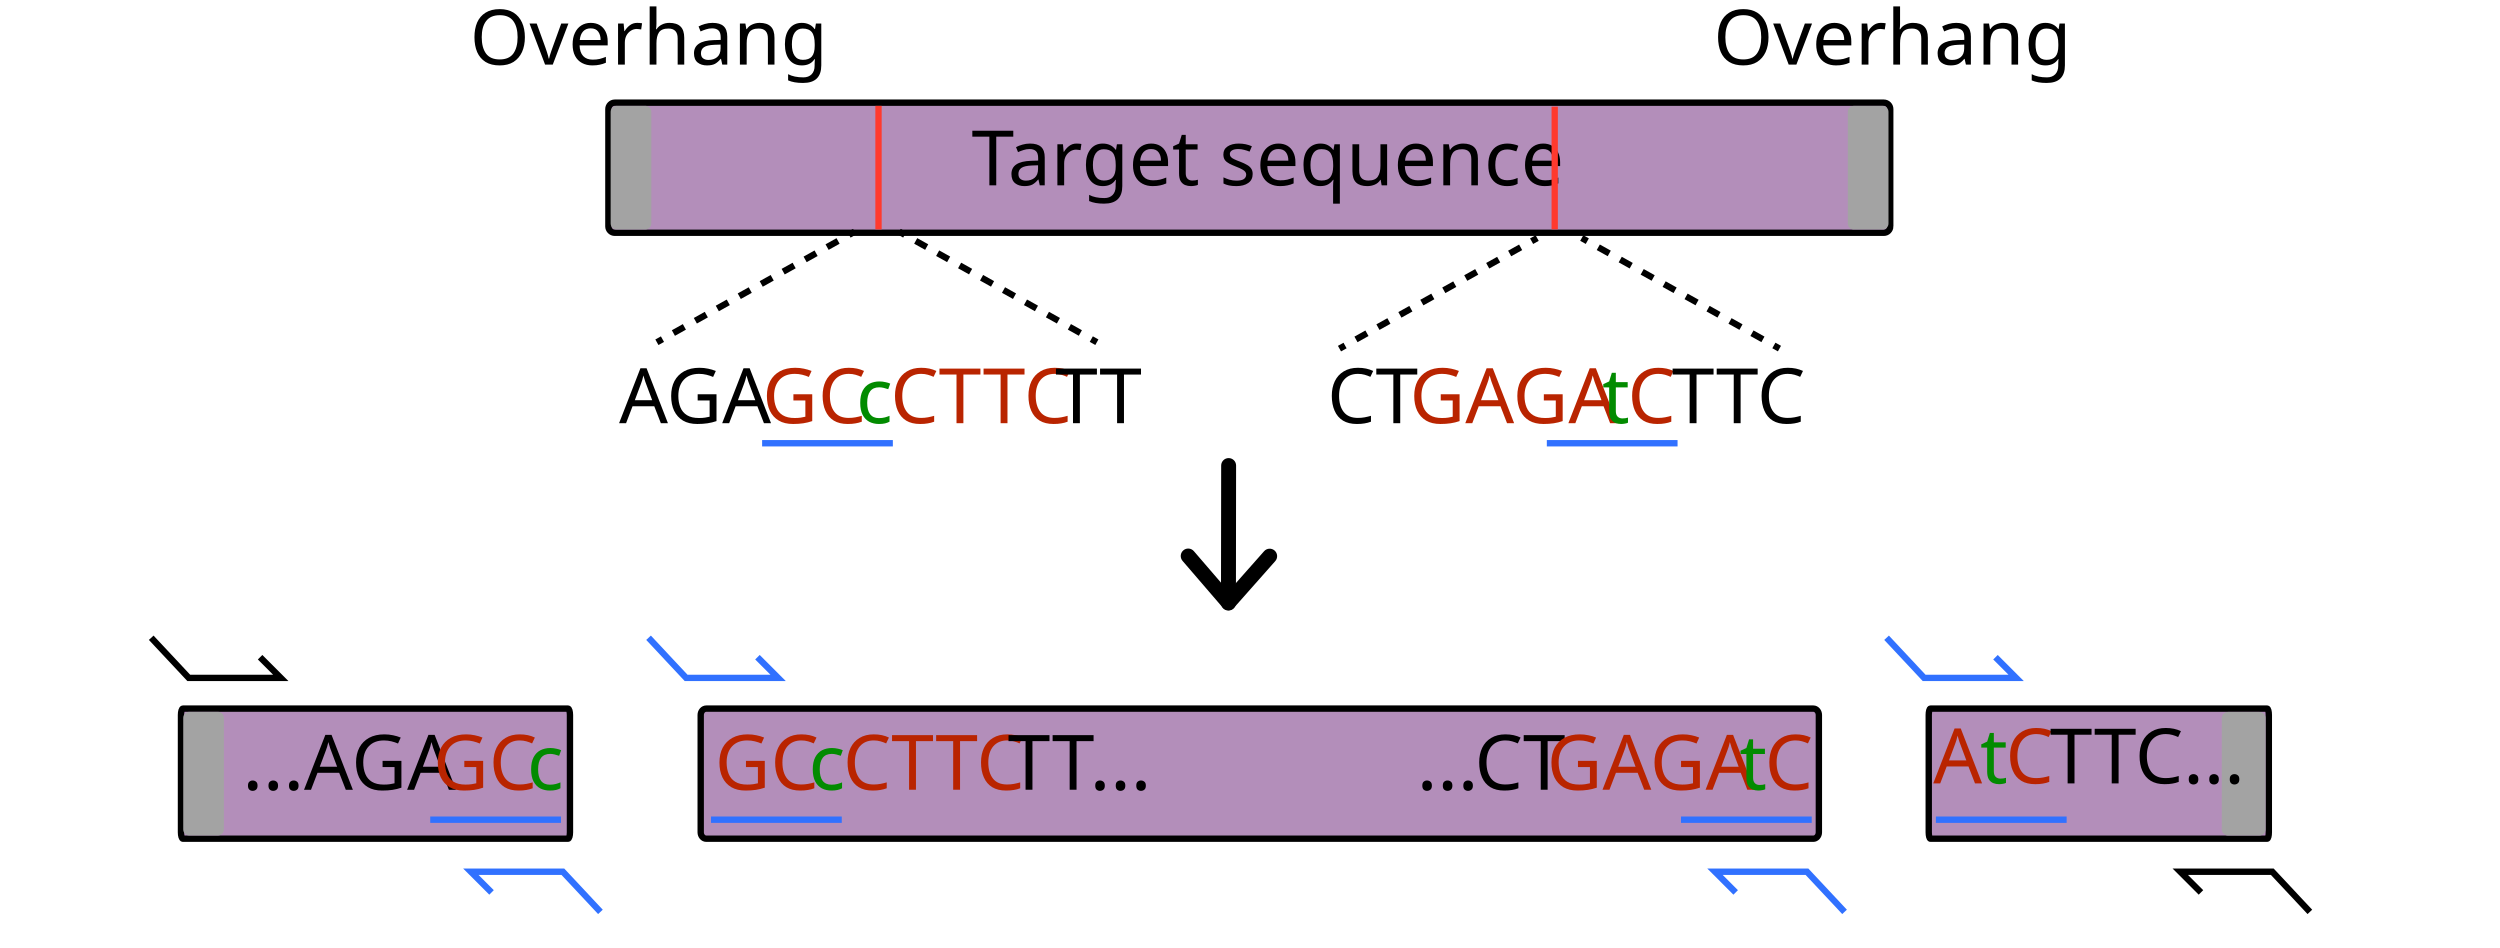
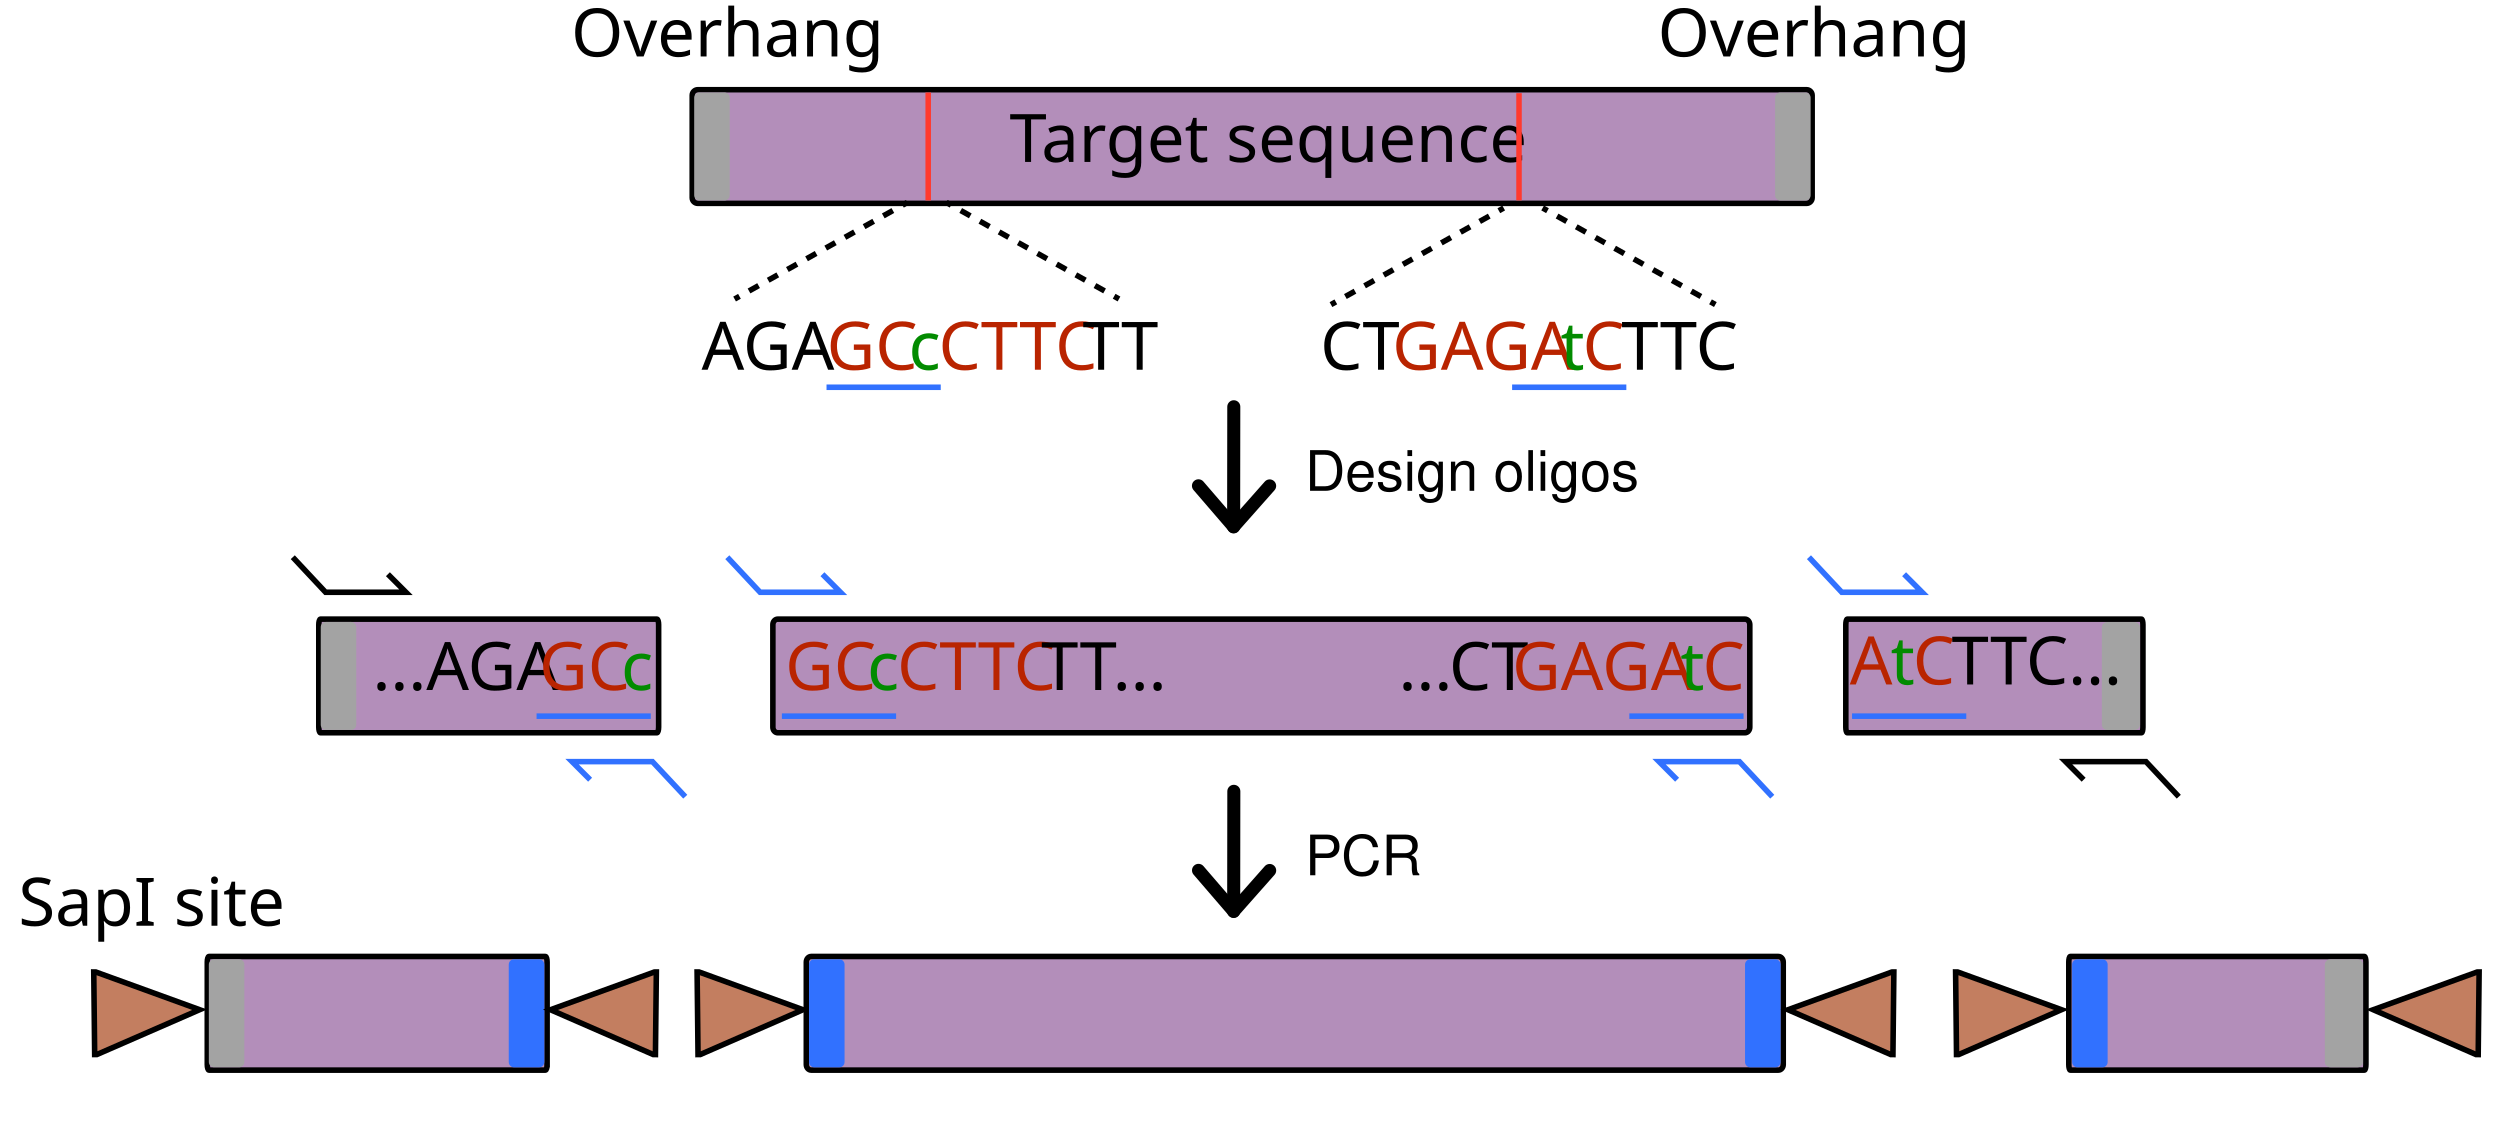
- <svg xmlns="http://www.w3.org/2000/svg" version="1.1" id="Layer_1" x="0px" y="0px" width="392px" height="148.5px" viewBox="0 0 392 148.5" enable-background="new 0 0 392 148.5" xml:space="preserve">
-   <path fill="#B38EBA" stroke="#000000" stroke-miterlimit="10" d="M296.389,35.498c0,0.552-0.447,1-1,1H96.396c-0.552,0-1-0.448-1-1  V17.1c0-0.552,0.448-1,1-1h198.992c0.553,0,1,0.448,1,1V35.498z" />
+ <svg xmlns="http://www.w3.org/2000/svg" version="1.1" id="Layer_1" x="0px" y="0px" width="448.667px" height="204.75px" viewBox="-28.833 0 448.667 204.75" enable-background="new -28.833 0 448.667 204.75" xml:space="preserve">
+   <path fill="#B38EBA" stroke="#000000" stroke-miterlimit="10" d="M296.389,35.498c0,0.552-0.447,1-1,1H96.396c-0.552,0-1-0.448-1-1  V17.1c0-0.552,0.448-1,1-1h198.993c0.553,0,1,0.448,1,1V35.498L296.389,35.498z" />
  <path fill="#A3A3A3" d="M102.125,35.032c0,0.522-0.415,0.946-0.927,0.946h-4.521c-0.512,0-0.927-0.423-0.927-0.946V17.54  c0-0.522,0.415-0.945,0.927-0.945h4.521c0.512,0,0.927,0.423,0.927,0.945V35.032z" />
  <text transform="matrix(1 0 0 1 152.3364 29.0571)" font-family="'MyriadPro-Regular'" font-size="12">Target sequence</text>
  <polyline fill="none" stroke="#000000" stroke-miterlimit="10" points="40.784,103.051 44.027,106.295 29.599,106.295 23.71,100 " />
-   <text transform="matrix(1 0 0 1 73.6606 10.1328)" font-family="'MyriadPro-Regular'" font-size="12">Overhang</text>
+   <text transform="matrix(1 0 0 1 73.6606 10.1323)" font-family="'MyriadPro-Regular'" font-size="12">Overhang</text>
  <text transform="matrix(1 0 0 1 268.6602 10.1323)" font-family="'MyriadPro-Regular'" font-size="12">Overhang</text>
-   <path fill="#A3A3A3" d="M296.115,35.039c0,0.522-0.415,0.946-0.928,0.946h-4.52c-0.513,0-0.928-0.423-0.928-0.946V17.546  c0-0.522,0.415-0.945,0.928-0.945h4.52c0.513,0,0.928,0.423,0.928,0.945V35.039z" />
-   <line stroke="#FF3A2E" stroke-width="0.991" stroke-miterlimit="10" x1="137.75" y1="16.599" x2="137.75" y2="35.974" />
-   <line stroke="#FF3A2E" stroke-width="0.987" stroke-miterlimit="10" x1="243.779" y1="16.724" x2="243.779" y2="35.963" />
-   <polyline fill="none" stroke="#000000" stroke-miterlimit="10" points="345.111,139.933 341.869,136.688 356.296,136.688   362.186,142.983 " />
+   <path fill="#A3A3A3" d="M296.115,35.039c0,0.522-0.415,0.946-0.928,0.946h-4.521c-0.513,0-0.929-0.423-0.929-0.946V17.546  c0-0.522,0.416-0.945,0.929-0.945h4.521c0.513,0,0.928,0.423,0.928,0.945V35.039z" />
+   <line fill="none" stroke="#FF3A2E" stroke-width="0.991" stroke-miterlimit="10" x1="137.75" y1="16.599" x2="137.75" y2="35.974" />
+   <line fill="none" stroke="#FF3A2E" stroke-width="0.987" stroke-miterlimit="10" x1="243.779" y1="16.724" x2="243.779" y2="35.963" />
+   <polyline fill="none" stroke="#000000" stroke-miterlimit="10" points="345.111,139.934 341.869,136.688 356.296,136.688   362.186,142.982 " />
  <g>
    <g>
      <line fill="none" stroke="#000000" stroke-miterlimit="10" x1="134.001" y1="36.333" x2="133.128" y2="36.821" />
      <line fill="none" stroke="#000000" stroke-miterlimit="10" stroke-dasharray="1.972,1.972" x1="131.407" y1="37.783" x2="104.734" y2="52.697" />
      <line fill="none" stroke="#000000" stroke-miterlimit="10" x1="103.874" y1="53.178" x2="103.001" y2="53.666" />
    </g>
  </g>
  <g>
    <g>
      <line fill="none" stroke="#000000" stroke-miterlimit="10" x1="140.989" y1="36.327" x2="141.862" y2="36.814" />
      <line fill="none" stroke="#000000" stroke-miterlimit="10" stroke-dasharray="1.972,1.972" x1="143.583" y1="37.777" x2="170.255" y2="52.69" />
      <line fill="none" stroke="#000000" stroke-miterlimit="10" x1="171.116" y1="53.172" x2="171.989" y2="53.66" />
    </g>
  </g>
  <g>
    <g>
      <line fill="none" stroke="#000000" stroke-miterlimit="10" x1="241.029" y1="37.332" x2="240.156" y2="37.819" />
-       <line fill="none" stroke="#000000" stroke-miterlimit="10" stroke-dasharray="1.972,1.972" x1="238.436" y1="38.782" x2="211.765" y2="53.695" />
+       <line fill="none" stroke="#000000" stroke-miterlimit="10" stroke-dasharray="1.972,1.972" x1="238.436" y1="38.782" x2="211.766" y2="53.695" />
      <line fill="none" stroke="#000000" stroke-miterlimit="10" x1="210.904" y1="54.177" x2="210.031" y2="54.665" />
    </g>
  </g>
  <g>
    <g>
-       <line fill="none" stroke="#000000" stroke-miterlimit="10" x1="248.017" y1="37.325" x2="248.89" y2="37.813" />
-       <line fill="none" stroke="#000000" stroke-miterlimit="10" stroke-dasharray="1.972,1.972" x1="250.61" y1="38.775" x2="277.284" y2="53.689" />
-       <line fill="none" stroke="#000000" stroke-miterlimit="10" x1="278.144" y1="54.17" x2="279.017" y2="54.658" />
+       <line fill="none" stroke="#000000" stroke-miterlimit="10" x1="248.018" y1="37.325" x2="248.891" y2="37.813" />
+       <line fill="none" stroke="#000000" stroke-miterlimit="10" stroke-dasharray="1.972,1.972" x1="250.609" y1="38.775" x2="277.284" y2="53.689" />
+       <line fill="none" stroke="#000000" stroke-miterlimit="10" x1="278.145" y1="54.17" x2="279.018" y2="54.658" />
    </g>
  </g>
-   <text transform="matrix(1 0 0 1 97.0742 66.3564)">
-     <tspan x="0" y="0" font-family="'MyriadPro-Regular'" font-size="12">AGA</tspan>
-     <tspan x="22.44" y="0" fill="#B92400" font-family="'MyriadPro-Regular'" font-size="12">GC</tspan>
-     <tspan x="37.151" y="0" fill="#028B00" font-family="'MyriadPro-Regular'" font-size="12">c</tspan>
-     <tspan x="42.527" y="0" fill="#B92400" font-family="'MyriadPro-Regular'" font-size="12">CTTC</tspan>
-     <tspan x="68.375" y="0" font-family="'MyriadPro-Regular'" font-size="12">TT</tspan>
-   </text>
-   <text transform="matrix(1 0 0 1 208.0928 66.3564)">
-     <tspan x="0" y="0" font-family="'MyriadPro-Regular'" font-size="12">CT</tspan>
-     <tspan x="12.924" y="0" fill="#B92400" font-family="'MyriadPro-Regular'" font-size="12">GAGA</tspan>
-     <tspan x="43.115" y="0" fill="#028B00" font-family="'MyriadPro-Regular'" font-size="12">t</tspan>
-     <tspan x="47.088" y="0" fill="#B92400" font-family="'MyriadPro-Regular'" font-size="12">C</tspan>
-     <tspan x="54.048" y="0" font-family="'MyriadPro-Regular'" font-size="12">TTC</tspan>
-   </text>
+   <text transform="matrix(1 0 0 1 97.0742 66.356)" font-family="'MyriadPro-Regular'" font-size="12">AGA</text>
+   <text transform="matrix(1 0 0 1 119.5142 66.356)" fill="#B92400" font-family="'MyriadPro-Regular'" font-size="12">GC</text>
+   <text transform="matrix(1 0 0 1 134.2251 66.356)" fill="#028B00" font-family="'MyriadPro-Regular'" font-size="12">c</text>
+   <text transform="matrix(1 0 0 1 139.6011 66.356)" fill="#B92400" font-family="'MyriadPro-Regular'" font-size="12">CTTC</text>
+   <text transform="matrix(1 0 0 1 165.4492 66.356)" font-family="'MyriadPro-Regular'" font-size="12">TT</text>
+   <text transform="matrix(1 0 0 1 208.0928 66.356)" font-family="'MyriadPro-Regular'" font-size="12">CT</text>
+   <text transform="matrix(1 0 0 1 221.0166 66.356)" fill="#B92400" font-family="'MyriadPro-Regular'" font-size="12">GAGA</text>
+   <text transform="matrix(1 0 0 1 251.208 66.356)" fill="#028B00" font-family="'MyriadPro-Regular'" font-size="12">t</text>
+   <text transform="matrix(1 0 0 1 255.1807 66.356)" fill="#B92400" font-family="'MyriadPro-Regular'" font-size="12">C</text>
+   <text transform="matrix(1 0 0 1 262.1406 66.356)" font-family="'MyriadPro-Regular'" font-size="12">TTC</text>
  <line fill="none" stroke="#3171FF" stroke-miterlimit="10" x1="119.5" y1="69.501" x2="140" y2="69.501" />
  <line fill="none" stroke="#3171FF" stroke-miterlimit="10" x1="242.542" y1="69.501" x2="263.041" y2="69.501" />
-   <path fill="#B38EBA" stroke="#000000" stroke-miterlimit="10" d="M89.37,130.509c0,0.552-0.136,1-0.303,1H28.681  c-0.167,0-0.303-0.448-0.303-1v-18.398c0-0.552,0.136-1,0.303-1h60.386c0.167,0,0.303,0.448,0.303,1V130.509z" />
-   <path fill="#A3A3A3" d="M35.106,130.055c0,0.522-0.415,0.946-0.927,0.946h-4.521c-0.512,0-0.927-0.424-0.927-0.946v-17.492  c0-0.522,0.415-0.945,0.927-0.945h4.521c0.512,0,0.927,0.423,0.927,0.945V130.055z" />
-   <path fill="#B38EBA" stroke="#000000" stroke-miterlimit="10" d="M285.199,130.509c0,0.552-0.388,1-0.868,1H110.743  c-0.482,0-0.873-0.448-0.873-1v-18.398c0-0.552,0.39-1,0.873-1h173.588c0.48,0,0.868,0.448,0.868,1V130.509z" />
-   <path fill="#B38EBA" stroke="#000000" stroke-miterlimit="10" d="M302.427,112.111c0-0.552,0.119-1,0.266-1h52.795  c0.146,0,0.265,0.448,0.265,1v18.398c0,0.552-0.118,1-0.265,1h-52.795c-0.146,0-0.266-0.448-0.266-1V112.111z" />
-   <path fill="#A3A3A3" d="M348.375,112.577c0-0.522,0.446-0.946,0.998-0.946h4.861c0.552,0,0.999,0.423,0.999,0.946v17.493  c0,0.521-0.447,0.945-0.999,0.945h-4.861c-0.552,0-0.998-0.424-0.998-0.945V112.577z" />
+   <path fill="#B38EBA" stroke="#000000" stroke-miterlimit="10" d="M89.37,130.509c0,0.552-0.136,1-0.303,1H28.681  c-0.167,0-0.303-0.448-0.303-1v-18.397c0-0.553,0.136-1,0.303-1h60.386c0.167,0,0.303,0.447,0.303,1V130.509z" />
+   <path fill="#A3A3A3" d="M35.106,130.055c0,0.522-0.415,0.946-0.927,0.946h-4.521c-0.512,0-0.927-0.424-0.927-0.946v-17.492  c0-0.521,0.415-0.944,0.927-0.944h4.521c0.512,0,0.927,0.423,0.927,0.944V130.055z" />
+   <path fill="#B38EBA" stroke="#000000" stroke-miterlimit="10" d="M285.199,130.509c0,0.552-0.389,1-0.868,1H110.743  c-0.482,0-0.873-0.448-0.873-1v-18.397c0-0.553,0.39-1,0.873-1h173.588c0.479,0,0.868,0.447,0.868,1V130.509z" />
+   <path fill="#B38EBA" stroke="#000000" stroke-miterlimit="10" d="M302.427,112.111c0-0.553,0.119-1,0.267-1h52.795  c0.146,0,0.265,0.447,0.265,1v18.397c0,0.552-0.118,1-0.265,1h-52.795c-0.146,0-0.267-0.448-0.267-1V112.111z" />
+   <path fill="#A3A3A3" d="M348.375,112.577c0-0.522,0.445-0.946,0.998-0.946h4.861c0.552,0,0.998,0.424,0.998,0.946v17.493  c0,0.521-0.446,0.945-0.998,0.945h-4.861c-0.553,0-0.998-0.425-0.998-0.945V112.577z" />
  <polyline fill="none" stroke="#3171FF" stroke-miterlimit="10" points="118.768,103.051 122.011,106.295 107.583,106.295   101.693,100 " />
-   <polyline fill="none" stroke="#3171FF" stroke-miterlimit="10" points="312.89,103.051 316.132,106.295 301.705,106.295   295.815,100 " />
-   <text transform="matrix(1 0 0 1 38.0234 123.8359)">
-     <tspan x="0" y="0" font-family="'MyriadPro-Regular'" font-size="12">...AGA</tspan>
-     <tspan x="29.892" y="0" fill="#B92400" font-family="'MyriadPro-Regular'" font-size="12">GC</tspan>
-     <tspan x="44.603" y="0" fill="#028B00" font-family="'MyriadPro-Regular'" font-size="12">c</tspan>
-   </text>
-   <text transform="matrix(1 0 0 1 112.0747 123.835)">
-     <tspan x="0" y="0" fill="#B92400" font-family="'MyriadPro-Regular'" font-size="12">GC</tspan>
-     <tspan x="14.712" y="0" fill="#028B00" font-family="'MyriadPro-Regular'" font-size="12">c</tspan>
-     <tspan x="20.088" y="0" fill="#B92400" font-family="'MyriadPro-Regular'" font-size="12">CTTC</tspan>
-     <tspan x="45.936" y="0" font-family="'MyriadPro-Regular'" font-size="12">TT...</tspan>
-   </text>
-   <text transform="matrix(1 0 0 1 222.1592 123.835)">
-     <tspan x="0" y="0" font-family="'MyriadPro-Regular'" font-size="12">...CT</tspan>
-     <tspan x="20.375" y="0" fill="#B92400" font-family="'MyriadPro-Regular'" font-size="12">GAGA</tspan>
-     <tspan x="50.567" y="0" fill="#028B00" font-family="'MyriadPro-Regular'" font-size="12">t</tspan>
-     <tspan x="54.539" y="0" fill="#B92400" font-family="'MyriadPro-Regular'" font-size="12">C</tspan>
-   </text>
+   <polyline fill="none" stroke="#3171FF" stroke-miterlimit="10" points="312.891,103.051 316.132,106.295 301.705,106.295   295.814,100 " />
+   <text transform="matrix(1 0 0 1 38.0234 123.8359)" font-family="'MyriadPro-Regular'" font-size="12">...AGA</text>
+   <text transform="matrix(1 0 0 1 67.9155 123.8359)" fill="#B92400" font-family="'MyriadPro-Regular'" font-size="12">GC</text>
+   <text transform="matrix(1 0 0 1 82.6265 123.8359)" fill="#028B00" font-family="'MyriadPro-Regular'" font-size="12">c</text>
+   <text transform="matrix(1 0 0 1 112.0747 123.8359)" fill="#B92400" font-family="'MyriadPro-Regular'" font-size="12">GC</text>
+   <text transform="matrix(1 0 0 1 126.7866 123.8359)" fill="#028B00" font-family="'MyriadPro-Regular'" font-size="12">c</text>
+   <text transform="matrix(1 0 0 1 132.1626 123.8359)" fill="#B92400" font-family="'MyriadPro-Regular'" font-size="12">CTTC</text>
+   <text transform="matrix(1 0 0 1 158.0107 123.8359)" font-family="'MyriadPro-Regular'" font-size="12">TT...</text>
+   <text transform="matrix(1 0 0 1 222.1592 123.8359)" font-family="'MyriadPro-Regular'" font-size="12">...CT</text>
+   <text transform="matrix(1 0 0 1 242.5342 123.8359)" fill="#B92400" font-family="'MyriadPro-Regular'" font-size="12">GAGA</text>
+   <text transform="matrix(1 0 0 1 272.7266 123.8359)" fill="#028B00" font-family="'MyriadPro-Regular'" font-size="12">t</text>
+   <text transform="matrix(1 0 0 1 276.6982 123.8359)" fill="#B92400" font-family="'MyriadPro-Regular'" font-size="12">C</text>
  <line fill="none" stroke="#3171FF" stroke-miterlimit="10" x1="67.461" y1="128.527" x2="87.961" y2="128.527" />
  <line fill="none" stroke="#3171FF" stroke-miterlimit="10" x1="111.488" y1="128.527" x2="131.988" y2="128.527" />
  <line fill="none" stroke="#3171FF" stroke-miterlimit="10" x1="263.579" y1="128.527" x2="284.078" y2="128.527" />
-   <line fill="none" stroke="#3171FF" stroke-miterlimit="10" x1="303.548" y1="128.528" x2="324.048" y2="128.528" />
-   <text transform="matrix(1 0 0 1 303.1338 122.835)">
-     <tspan x="0" y="0" fill="#B92400" font-family="'MyriadPro-Regular'" font-size="12">A</tspan>
-     <tspan x="7.344" y="0" fill="#028B00" font-family="'MyriadPro-Regular'" font-size="12">t</tspan>
-     <tspan x="11.315" y="0" fill="#B92400" font-family="'MyriadPro-Regular'" font-size="12">C</tspan>
-     <tspan x="18.275" y="0" font-family="'MyriadPro-Regular'" font-size="12">TTC...</tspan>
-   </text>
-   <polyline fill="none" stroke="#3171FF" stroke-miterlimit="10" points="77.073,139.933 73.831,136.689 88.258,136.689   94.147,142.982 " />
-   <polyline fill="none" stroke="#3171FF" stroke-miterlimit="10" points="272.153,139.934 268.911,136.689 283.337,136.689   289.227,142.982 " />
+   <line fill="none" stroke="#3171FF" stroke-miterlimit="10" x1="303.548" y1="128.527" x2="324.048" y2="128.527" />
+   <text transform="matrix(1 0 0 1 303.1338 122.8359)" fill="#B92400" font-family="'MyriadPro-Regular'" font-size="12">A</text>
+   <text transform="matrix(1 0 0 1 310.4775 122.8359)" fill="#028B00" font-family="'MyriadPro-Regular'" font-size="12">t</text>
+   <text transform="matrix(1 0 0 1 314.4492 122.8359)" fill="#B92400" font-family="'MyriadPro-Regular'" font-size="12">C</text>
+   <text transform="matrix(1 0 0 1 321.4082 122.8359)" font-family="'MyriadPro-Regular'" font-size="12">TTC...</text>
+   <polyline fill="none" stroke="#3171FF" stroke-miterlimit="10" points="77.073,139.934 73.831,136.689 88.258,136.689   94.147,142.982 " />
+   <polyline fill="none" stroke="#3171FF" stroke-miterlimit="10" points="272.152,139.934 268.911,136.689 283.337,136.689   289.227,142.982 " />
  <g>
-     <path d="M198.208,86.433l-5.576,6.299l-5.434-6.312c-0.424-0.491-1.163-0.548-1.651-0.123c-0.491,0.419-0.545,1.156-0.124,1.65   l6.311,7.332c0.219,0.253,0.54,0.402,0.875,0.402c0.343,0.002,0.662-0.139,0.884-0.392l6.469-7.308   c0.426-0.484,0.382-1.222-0.103-1.654C199.375,85.901,198.638,85.943,198.208,86.433" />
-     <path d="M193.792,94.561l0.027-21.564c0.003-0.645-0.521-1.169-1.168-1.169c-0.644-0.002-1.167,0.521-1.172,1.167l-0.029,21.564   c0,0.644,0.523,1.172,1.167,1.175C193.264,95.733,193.79,95.21,193.792,94.561" />
+     <path d="M198.15,86.434l-5.577,6.299l-5.434-6.312c-0.424-0.49-1.163-0.548-1.651-0.123c-0.491,0.419-0.545,1.156-0.124,1.65   l6.311,7.332c0.219,0.252,0.54,0.402,0.875,0.402c0.343,0.002,0.662-0.14,0.884-0.393l6.469-7.309   c0.427-0.483,0.382-1.222-0.103-1.653C199.317,85.9,198.581,85.943,198.15,86.434" />
+     <path d="M193.734,94.561l0.027-21.563c0.003-0.645-0.521-1.169-1.168-1.169c-0.644-0.002-1.167,0.521-1.172,1.167l-0.029,21.563   c0,0.645,0.523,1.172,1.167,1.176C193.206,95.732,193.732,95.21,193.734,94.561" />
  </g>
+   <path fill="#C37E60" stroke="#000000" stroke-miterlimit="10" d="M115.275,181.212l-18.449,8.047  c-0.126,0.002-0.257,0.004-0.388,0.004l-0.081-7.406l-0.084-7.412c0.122,0.002,0.243,0,0.363,0L115.275,181.212z" />
+   <path fill="#B38EBA" stroke="#000000" stroke-miterlimit="10" d="M69.355,191.052c0,0.552-0.136,1-0.303,1H8.667  c-0.167,0-0.303-0.448-0.303-1v-18.397c0-0.552,0.136-0.999,0.303-0.999h60.386c0.167,0,0.303,0.447,0.303,0.999V191.052z" />
+   <path fill="#B38EBA" stroke="#000000" stroke-miterlimit="10" d="M291.201,191.052c0,0.552-0.389,1-0.868,1H116.744  c-0.482,0-0.873-0.448-0.873-1v-18.397c0-0.552,0.39-0.999,0.873-0.999h173.589c0.479,0,0.868,0.447,0.868,0.999V191.052z" />
+   <path fill="#B38EBA" stroke="#000000" stroke-miterlimit="10" d="M342.446,172.654c0-0.552,0.119-0.999,0.267-0.999h52.795  c0.146,0,0.265,0.447,0.265,0.999v18.397c0,0.552-0.118,1-0.265,1h-52.795c-0.146,0-0.267-0.448-0.267-1V172.654z" />
+   <path fill="#A3A3A3" d="M388.395,173.107c0-0.522,0.445-0.945,0.998-0.945h4.861c0.552,0,0.998,0.423,0.998,0.945v17.493  c0,0.521-0.446,0.945-0.998,0.945h-4.861c-0.553,0-0.998-0.425-0.998-0.945V173.107z" />
+   <path fill="#A3A3A3" d="M15.021,190.596c0,0.522-0.415,0.946-0.927,0.946H9.573c-0.512,0-0.927-0.424-0.927-0.946v-17.492  c0-0.521,0.415-0.944,0.927-0.944h4.521c0.512,0,0.927,0.423,0.927,0.944V190.596z" />
+   <path fill="#3171FF" d="M122.737,190.601c0,0.522-0.415,0.946-0.927,0.946h-4.521c-0.512,0-0.927-0.424-0.927-0.946v-17.492  c0-0.521,0.415-0.944,0.927-0.944h4.521c0.512,0,0.927,0.423,0.927,0.944V190.601z" />
+   <path fill="#3171FF" d="M68.847,190.601c0,0.522-0.415,0.946-0.927,0.946h-4.521c-0.512,0-0.927-0.424-0.927-0.946v-17.492  c0-0.521,0.415-0.944,0.927-0.944h4.521c0.512,0,0.927,0.423,0.927,0.944V190.601z" />
+   <path fill="#3171FF" d="M290.719,190.602c0,0.522-0.416,0.946-0.928,0.946h-4.521c-0.513,0-0.927-0.424-0.927-0.946v-17.492  c0-0.521,0.414-0.944,0.927-0.944h4.521c0.512,0,0.928,0.423,0.928,0.944V190.602z" />
+   <path fill="#3171FF" d="M349.419,190.602c0,0.522-0.416,0.946-0.928,0.946h-4.521c-0.513,0-0.927-0.424-0.927-0.946v-17.492  c0-0.521,0.414-0.944,0.927-0.944h4.521c0.512,0,0.928,0.423,0.928,0.944V190.602z" />
+   <path fill="#C37E60" stroke="#000000" stroke-miterlimit="10" d="M6.994,181.208l-18.449,8.047  c-0.126,0.002-0.257,0.004-0.388,0.004l-0.081-7.406l-0.084-7.412c0.122,0.002,0.243,0,0.363,0L6.994,181.208z" />
+   <path fill="#C37E60" stroke="#000000" stroke-miterlimit="10" d="M88.598,174.446c0.12,0,0.241,0.002,0.363,0l-0.084,7.412  l-0.081,7.406c-0.131,0-0.262-0.002-0.388-0.004l-18.449-8.047L88.598,174.446z" />
+   <path fill="#C37E60" stroke="#000000" stroke-miterlimit="10" d="M310.69,174.446c0.12,0,0.241,0.002,0.363,0l-0.084,7.412  l-0.081,7.406c-0.131,0-0.262-0.002-0.388-0.004l-18.448-8.047L310.69,174.446z" />
+   <path fill="#C37E60" stroke="#000000" stroke-miterlimit="10" d="M341.131,181.208l-18.447,8.047  c-0.126,0.002-0.257,0.004-0.388,0.004l-0.081-7.406l-0.084-7.412c0.122,0.002,0.243,0,0.363,0L341.131,181.208z" />
+   <path fill="#C37E60" stroke="#000000" stroke-miterlimit="10" d="M415.725,174.446c0.12,0,0.241,0.002,0.363,0l-0.084,7.412  l-0.081,7.406c-0.131,0-0.262-0.002-0.388-0.004l-18.448-8.047L415.725,174.446z" />
+   <g>
+     <path d="M198.156,155.45l-5.574,6.299l-5.435-6.312c-0.424-0.49-1.162-0.548-1.65-0.123c-0.49,0.419-0.545,1.156-0.124,1.65   l6.312,7.332c0.219,0.252,0.539,0.402,0.875,0.402c0.343,0.002,0.662-0.14,0.884-0.393l6.466-7.309   c0.427-0.483,0.382-1.222-0.103-1.653C199.323,154.917,198.587,154.96,198.156,155.45" />
+     <path d="M193.742,163.577l0.026-21.563c0.004-0.646-0.52-1.169-1.167-1.169c-0.644-0.002-1.167,0.521-1.172,1.167l-0.028,21.563   c0,0.645,0.522,1.172,1.167,1.176C193.214,164.749,193.74,164.227,193.742,163.577" />
+   </g>
+   <text transform="matrix(1 0 0 1 -25.5288 166.1328)" font-family="'MyriadPro-Regular'" font-size="12">SapI site</text>
+   <text transform="matrix(1 0 0 1 205.3867 88.083)" font-family="'Helvetica'" font-size="10">Design oligos</text>
+   <text transform="matrix(1 0 0 1 205.3867 157.0781)" font-family="'Helvetica'" font-size="10">PCR</text>
</svg>
